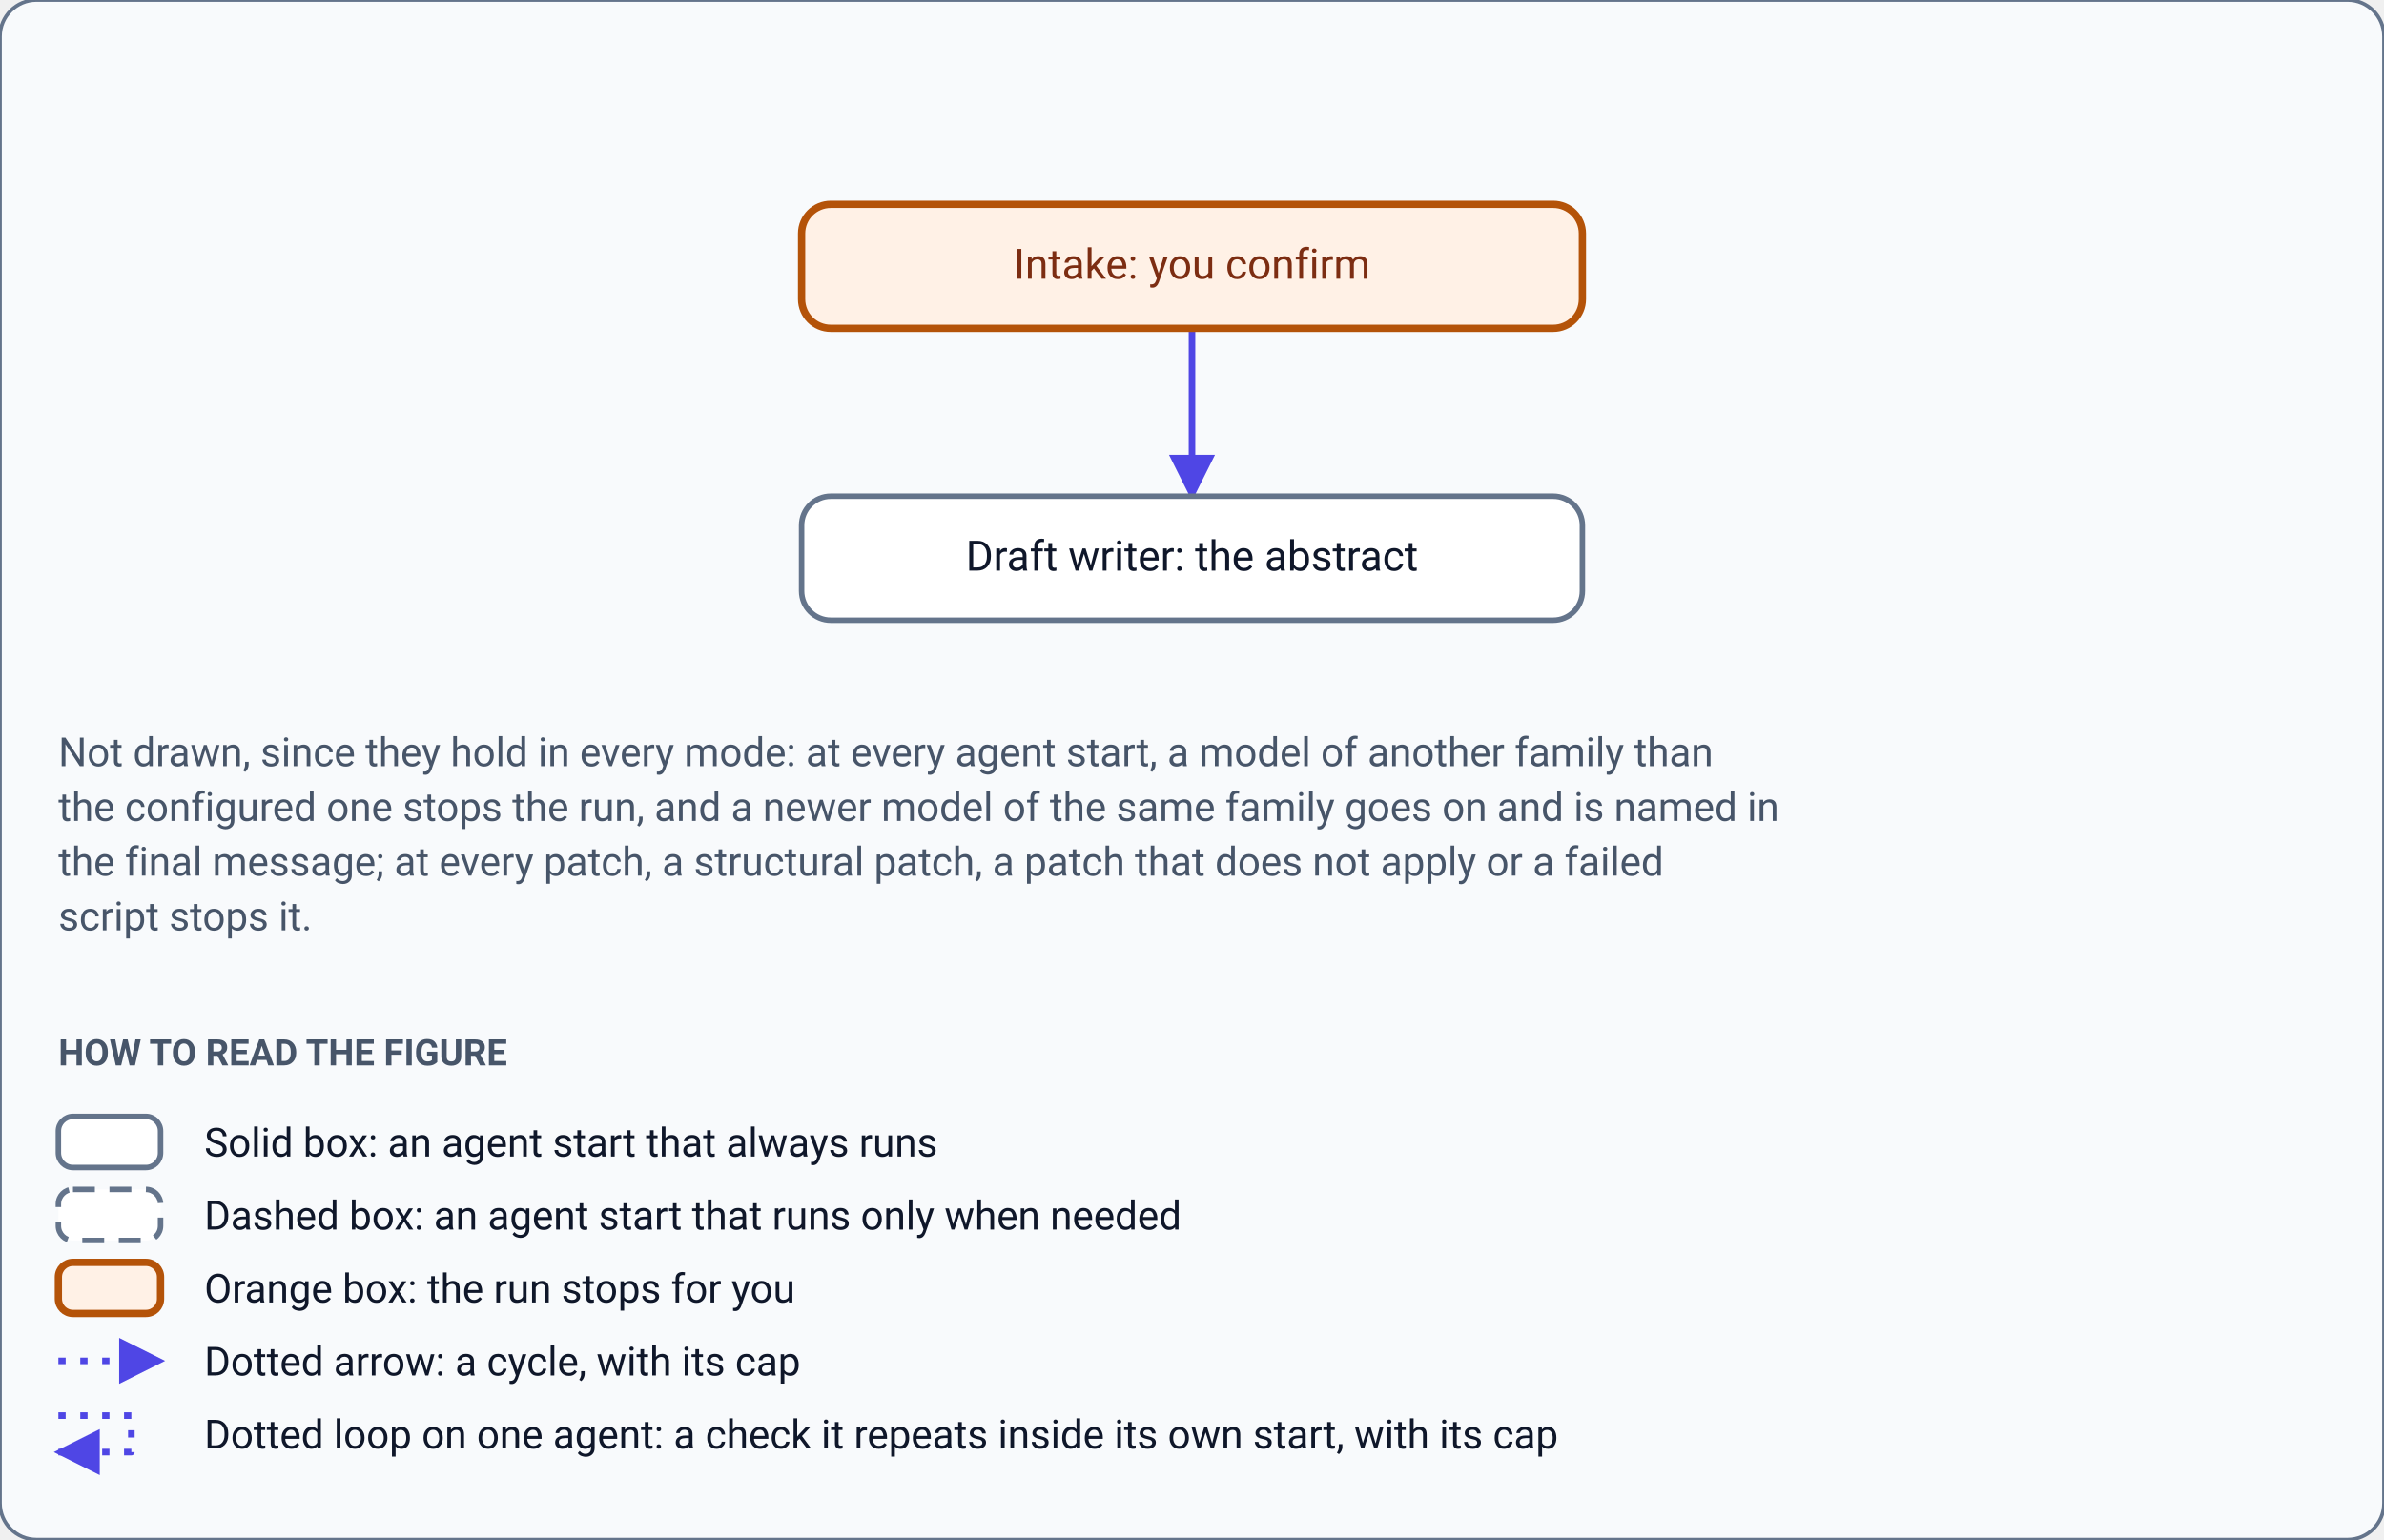
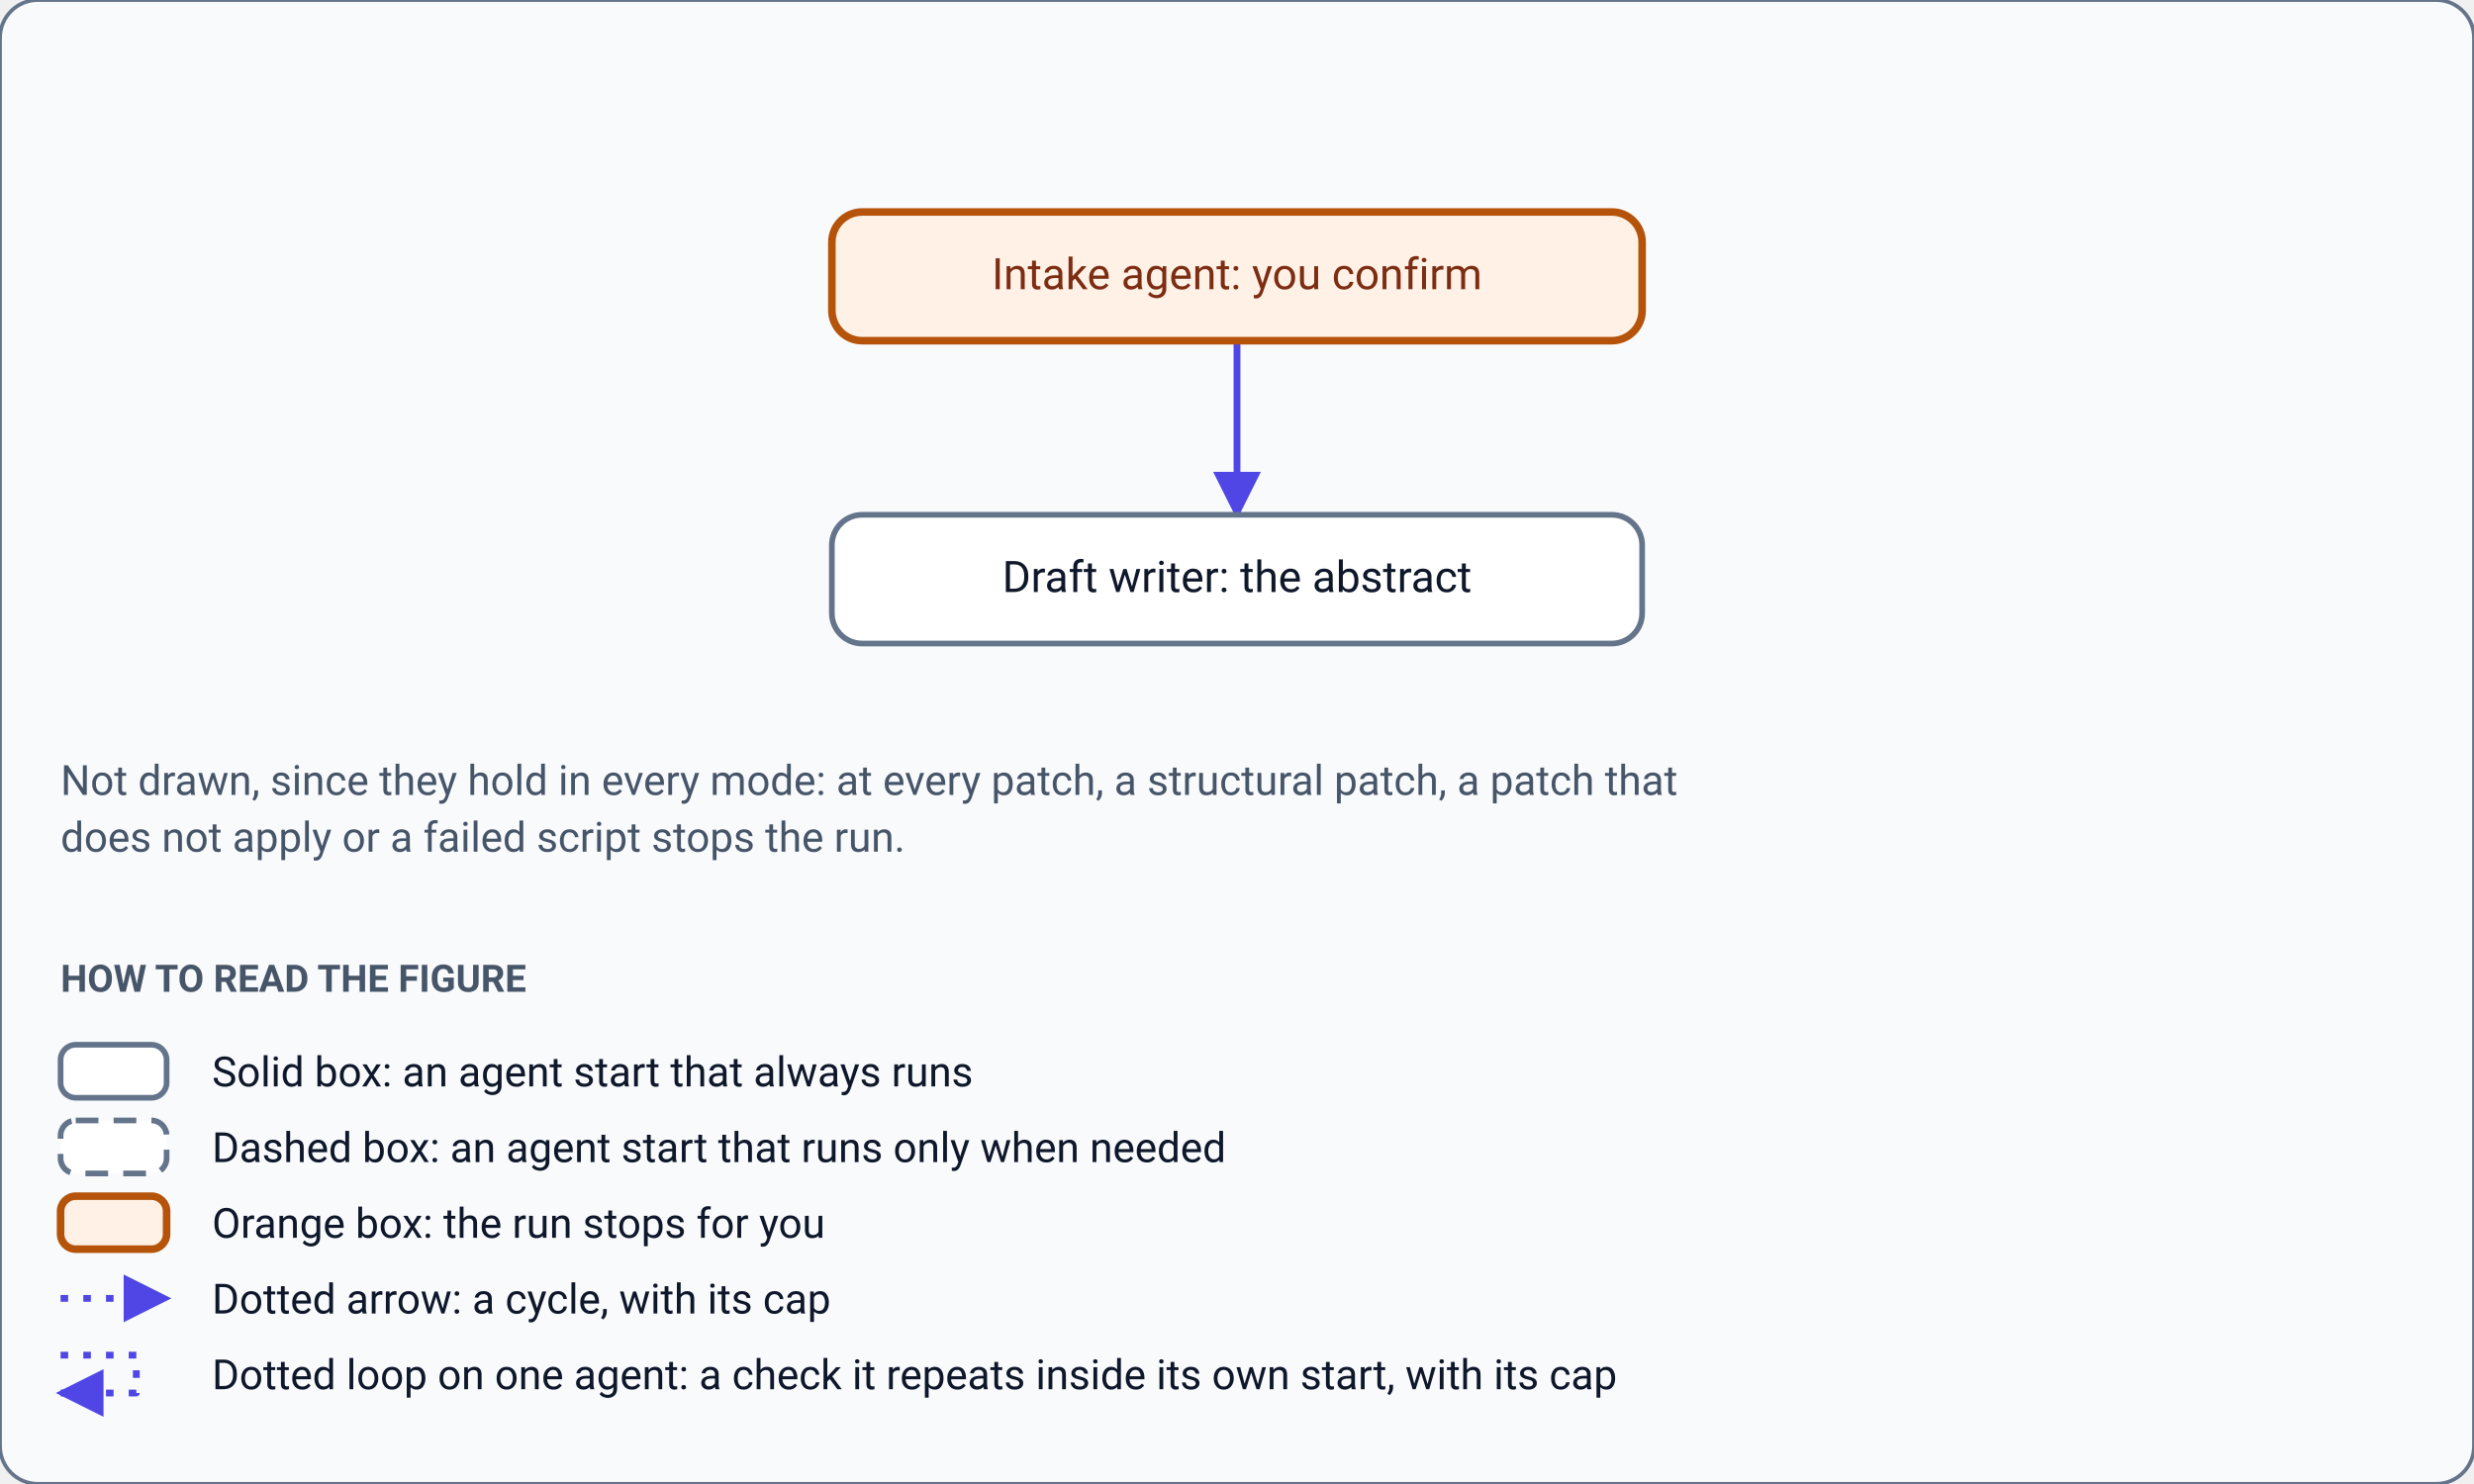
- <svg xmlns="http://www.w3.org/2000/svg" viewBox="0 0 653.4 422" width="653.4" height="422" role="img" aria-label="The abstract-only mode of the paper skill. Boxes: Intake: you confirm (stop); Draft writer: the abstract (agent).">
+ <svg xmlns="http://www.w3.org/2000/svg" viewBox="0 0 653.4 392" width="653.4" height="392" role="img" aria-label="The abstract-only mode of the paper skill. Boxes: Intake agent: you confirm (stop); Draft writer: the abstract (agent).">
  <defs>
    <marker id="arrow" viewBox="0 0 10 10" refX="9" refY="5" markerWidth="7" markerHeight="7" orient="auto">
      <path d="M0,0 L10,5 L0,10 z" fill="#4f46e5" />
    </marker>
  </defs>
-   <rect x="0" y="0" width="653.4" height="422" rx="10" fill="#f8fafc" stroke="#64748b" />
+   <rect x="0" y="0" width="653.4" height="392" rx="10" fill="#f8fafc" stroke="#64748b" />
  <path d="M326.7,90 L326.7,136" fill="none" stroke="#4f46e5" stroke-width="1.8" marker-end="url(#arrow)" stroke-linejoin="round" />
  <rect x="219.7" y="56" width="214" height="34" rx="8" fill="#fff1e6" stroke="#b45309" stroke-width="2" />
-   <text x="326.7" y="76.4" font-family="ui-sans-serif, -apple-system, 'Segoe UI', Roboto, Helvetica, Arial, sans-serif" font-size="11.5" fill="#7c2d12" font-weight="400" text-anchor="middle">Intake: you confirm</text>
+   <text x="326.7" y="76.4" font-family="ui-sans-serif, -apple-system, 'Segoe UI', Roboto, Helvetica, Arial, sans-serif" font-size="11.5" fill="#7c2d12" font-weight="400" text-anchor="middle">Intake agent: you confirm</text>
  <rect x="219.7" y="136" width="214" height="34" rx="8" fill="#ffffff" stroke="#64748b" stroke-width="1.5" />
  <text x="326.7" y="156.4" font-family="ui-sans-serif, -apple-system, 'Segoe UI', Roboto, Helvetica, Arial, sans-serif" font-size="11.5" fill="#0f172a" font-weight="400" text-anchor="middle">Draft writer: the abstract</text>
-   <text x="16" y="210" font-family="ui-sans-serif, -apple-system, 'Segoe UI', Roboto, Helvetica, Arial, sans-serif" font-size="11" fill="#475569" font-weight="400" text-anchor="start">Not drawn, since they hold in every mode: at every agent start, a model of another family than</text>
-   <text x="16" y="225" font-family="ui-sans-serif, -apple-system, 'Segoe UI', Roboto, Helvetica, Arial, sans-serif" font-size="11" fill="#475569" font-weight="400" text-anchor="start">the configured one stops the run, and a newer model of the same family goes on and is named in</text>
-   <text x="16" y="240" font-family="ui-sans-serif, -apple-system, 'Segoe UI', Roboto, Helvetica, Arial, sans-serif" font-size="11" fill="#475569" font-weight="400" text-anchor="start">the final message; at every patch, a structural patch, a patch that does not apply or a failed</text>
-   <text x="16" y="255" font-family="ui-sans-serif, -apple-system, 'Segoe UI', Roboto, Helvetica, Arial, sans-serif" font-size="11" fill="#475569" font-weight="400" text-anchor="start">script stops it.</text>
-   <text x="16" y="292" font-family="ui-sans-serif, -apple-system, 'Segoe UI', Roboto, Helvetica, Arial, sans-serif" font-size="10" fill="#475569" font-weight="700" text-anchor="start">HOW TO READ THE FIGURE</text>
-   <rect x="16" y="306" width="28" height="14" rx="4" fill="#ffffff" stroke="#64748b" stroke-width="1.5" />
-   <text x="56" y="317" font-family="ui-sans-serif, -apple-system, 'Segoe UI', Roboto, Helvetica, Arial, sans-serif" font-size="11" fill="#0f172a" font-weight="400" text-anchor="start">Solid box: an agent start that always runs</text>
-   <rect x="16" y="326" width="28" height="14" rx="4" fill="#ffffff" stroke="#64748b" stroke-width="1.5" stroke-dasharray="6 4" />
-   <text x="56" y="337" font-family="ui-sans-serif, -apple-system, 'Segoe UI', Roboto, Helvetica, Arial, sans-serif" font-size="11" fill="#0f172a" font-weight="400" text-anchor="start">Dashed box: an agent start that runs only when needed</text>
-   <rect x="16" y="346" width="28" height="14" rx="4" fill="#fff1e6" stroke="#b45309" stroke-width="2" />
-   <text x="56" y="357" font-family="ui-sans-serif, -apple-system, 'Segoe UI', Roboto, Helvetica, Arial, sans-serif" font-size="11" fill="#0f172a" font-weight="400" text-anchor="start">Orange box: the run stops for you</text>
-   <path d="M16,373 L44,373" fill="none" stroke="#4f46e5" stroke-width="1.8" stroke-dasharray="2 4" marker-end="url(#arrow)" stroke-linejoin="round" />
-   <text x="56" y="377" font-family="ui-sans-serif, -apple-system, 'Segoe UI', Roboto, Helvetica, Arial, sans-serif" font-size="11" fill="#0f172a" font-weight="400" text-anchor="start">Dotted arrow: a cycle, with its cap</text>
-   <path d="M16,388 L36,388 L36,398 L16,398" fill="none" stroke="#4f46e5" stroke-width="1.8" stroke-dasharray="2 4" marker-end="url(#arrow)" stroke-linejoin="round" />
-   <text x="56" y="397" font-family="ui-sans-serif, -apple-system, 'Segoe UI', Roboto, Helvetica, Arial, sans-serif" font-size="11" fill="#0f172a" font-weight="400" text-anchor="start">Dotted loop on one agent: a check it repeats inside its own start, with its cap</text>
+   <text x="16" y="210" font-family="ui-sans-serif, -apple-system, 'Segoe UI', Roboto, Helvetica, Arial, sans-serif" font-size="11" fill="#475569" font-weight="400" text-anchor="start">Not drawn, since they hold in every mode: at every patch, a structural patch, a patch that</text>
+   <text x="16" y="225" font-family="ui-sans-serif, -apple-system, 'Segoe UI', Roboto, Helvetica, Arial, sans-serif" font-size="11" fill="#475569" font-weight="400" text-anchor="start">does not apply or a failed script stops the run.</text>
+   <text x="16" y="262" font-family="ui-sans-serif, -apple-system, 'Segoe UI', Roboto, Helvetica, Arial, sans-serif" font-size="10" fill="#475569" font-weight="700" text-anchor="start">HOW TO READ THE FIGURE</text>
+   <rect x="16" y="276" width="28" height="14" rx="4" fill="#ffffff" stroke="#64748b" stroke-width="1.5" />
+   <text x="56" y="287" font-family="ui-sans-serif, -apple-system, 'Segoe UI', Roboto, Helvetica, Arial, sans-serif" font-size="11" fill="#0f172a" font-weight="400" text-anchor="start">Solid box: an agent start that always runs</text>
+   <rect x="16" y="296" width="28" height="14" rx="4" fill="#ffffff" stroke="#64748b" stroke-width="1.5" stroke-dasharray="6 4" />
+   <text x="56" y="307" font-family="ui-sans-serif, -apple-system, 'Segoe UI', Roboto, Helvetica, Arial, sans-serif" font-size="11" fill="#0f172a" font-weight="400" text-anchor="start">Dashed box: an agent start that runs only when needed</text>
+   <rect x="16" y="316" width="28" height="14" rx="4" fill="#fff1e6" stroke="#b45309" stroke-width="2" />
+   <text x="56" y="327" font-family="ui-sans-serif, -apple-system, 'Segoe UI', Roboto, Helvetica, Arial, sans-serif" font-size="11" fill="#0f172a" font-weight="400" text-anchor="start">Orange box: the run stops for you</text>
+   <path d="M16,343 L44,343" fill="none" stroke="#4f46e5" stroke-width="1.8" stroke-dasharray="2 4" marker-end="url(#arrow)" stroke-linejoin="round" />
+   <text x="56" y="347" font-family="ui-sans-serif, -apple-system, 'Segoe UI', Roboto, Helvetica, Arial, sans-serif" font-size="11" fill="#0f172a" font-weight="400" text-anchor="start">Dotted arrow: a cycle, with its cap</text>
+   <path d="M16,358 L36,358 L36,368 L16,368" fill="none" stroke="#4f46e5" stroke-width="1.8" stroke-dasharray="2 4" marker-end="url(#arrow)" stroke-linejoin="round" />
+   <text x="56" y="367" font-family="ui-sans-serif, -apple-system, 'Segoe UI', Roboto, Helvetica, Arial, sans-serif" font-size="11" fill="#0f172a" font-weight="400" text-anchor="start">Dotted loop on one agent: a check it repeats inside its own start, with its cap</text>
</svg>
